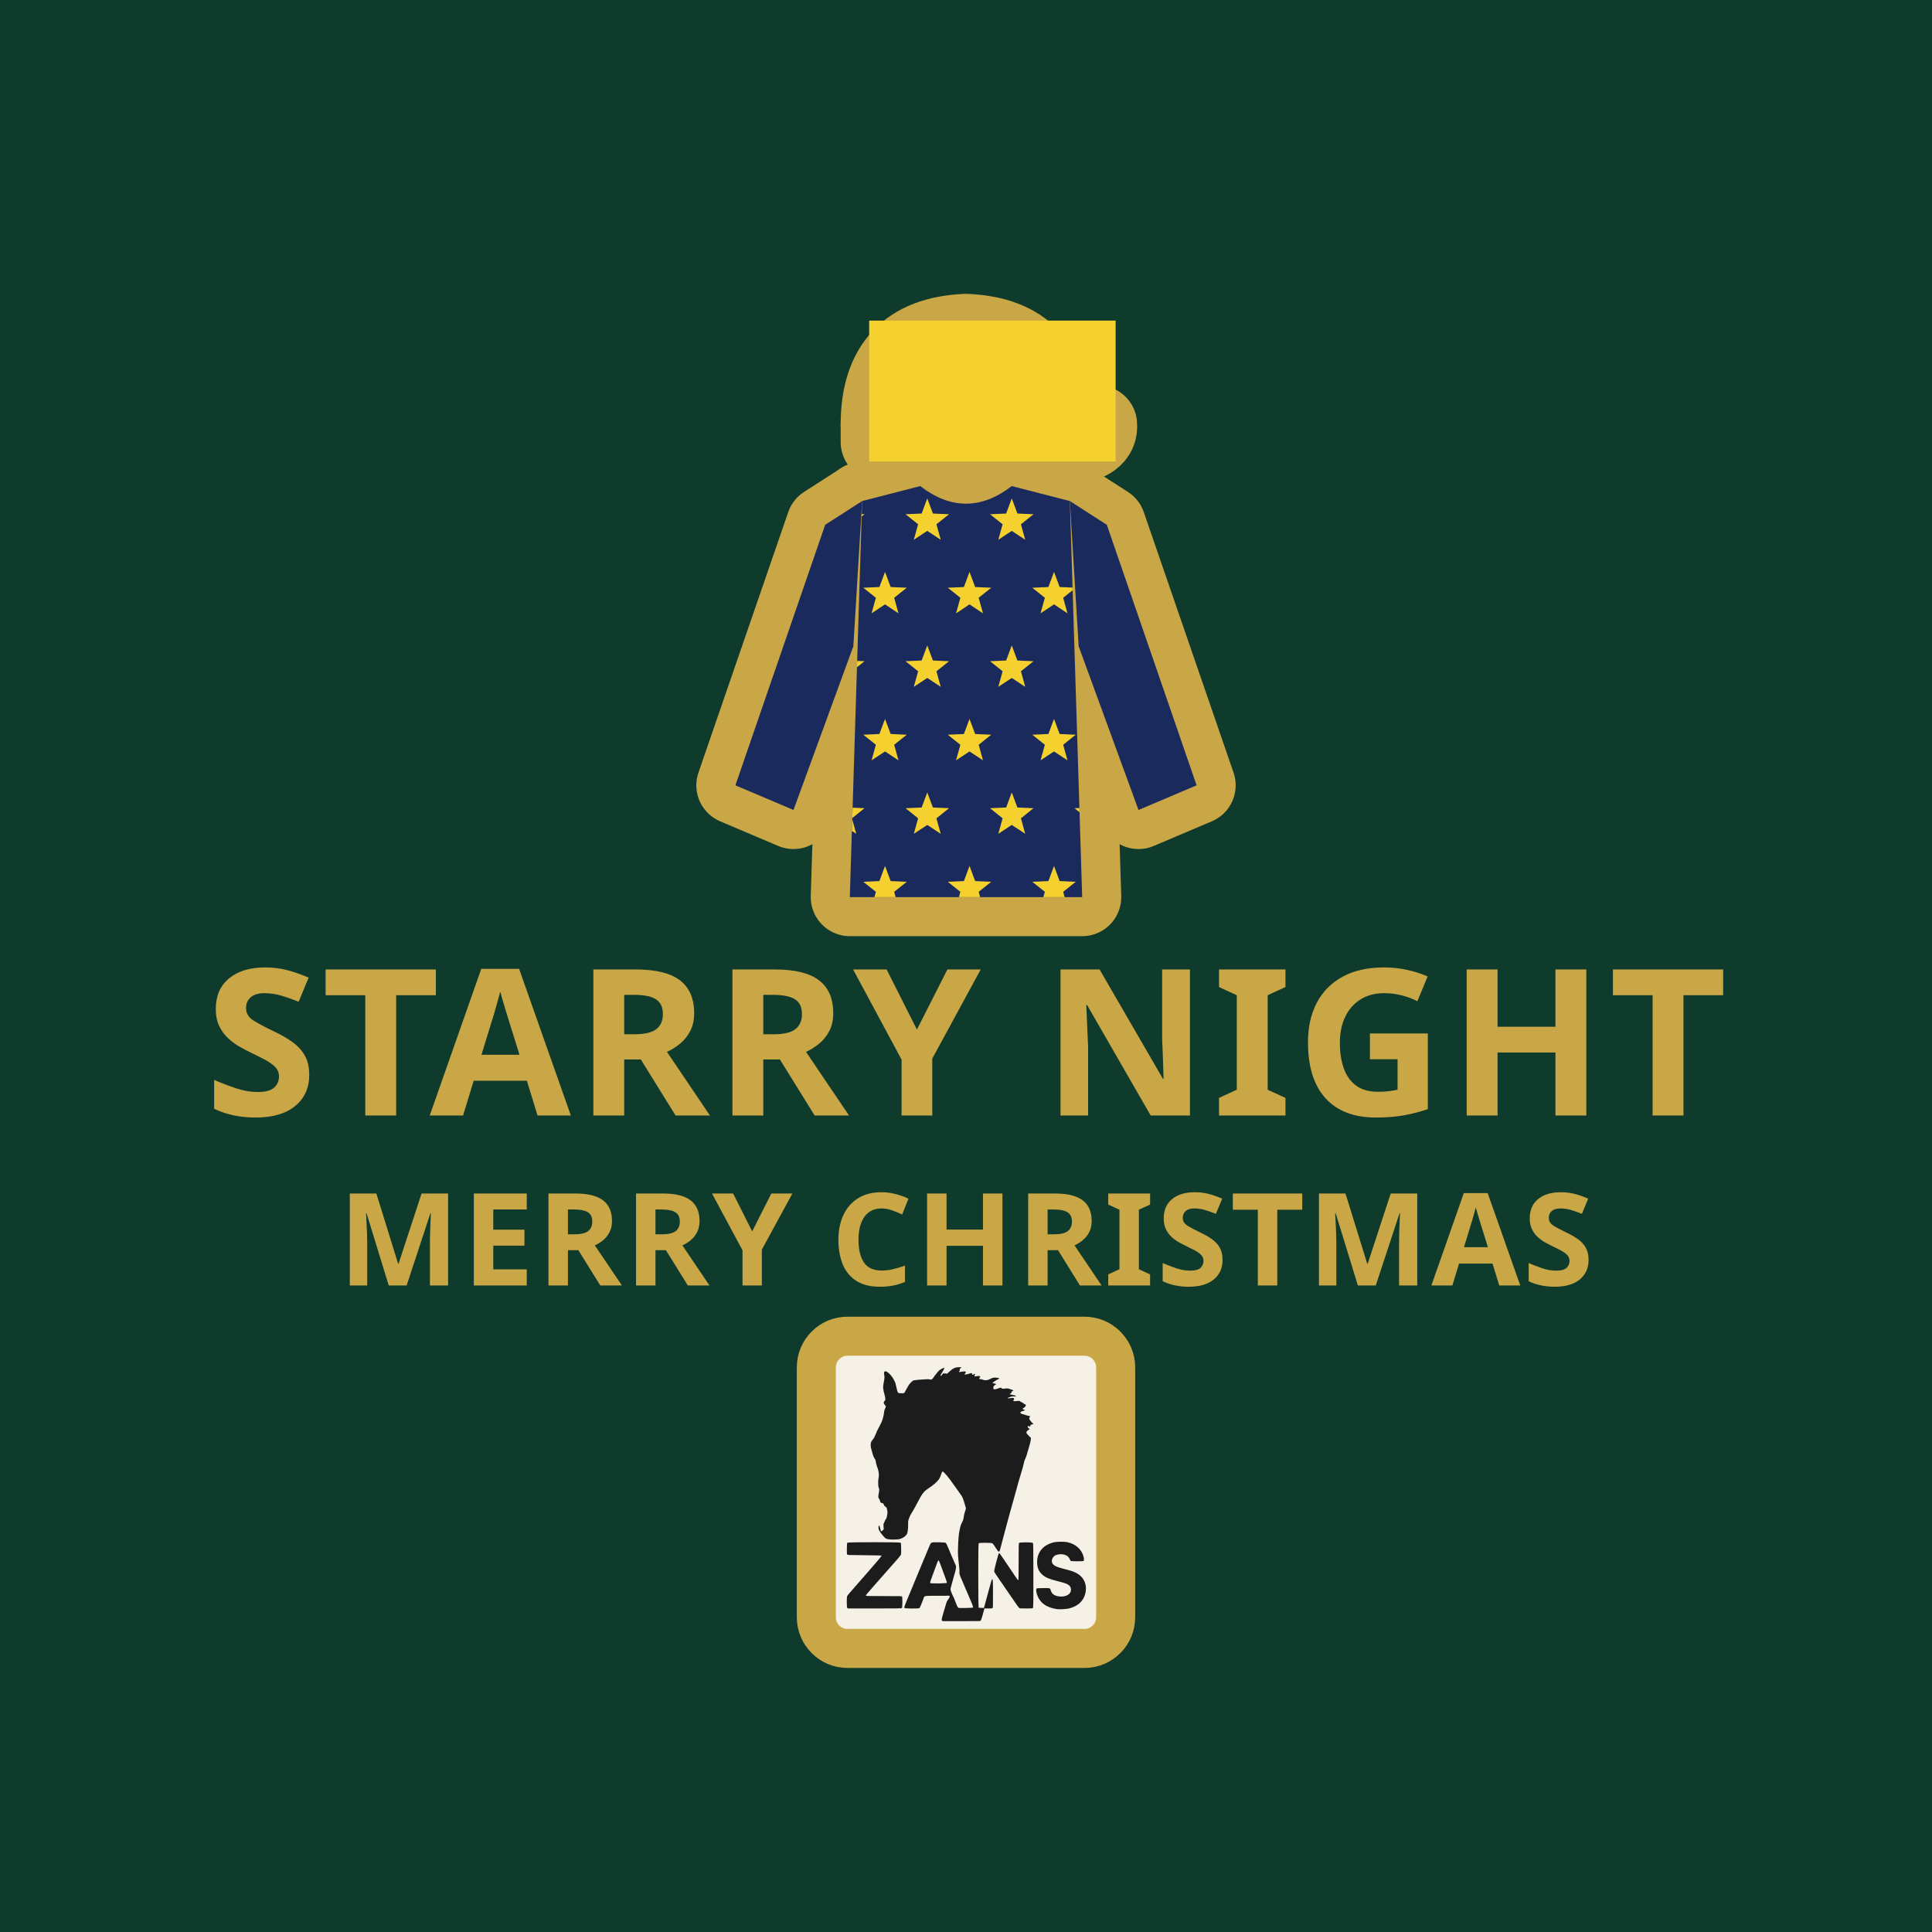
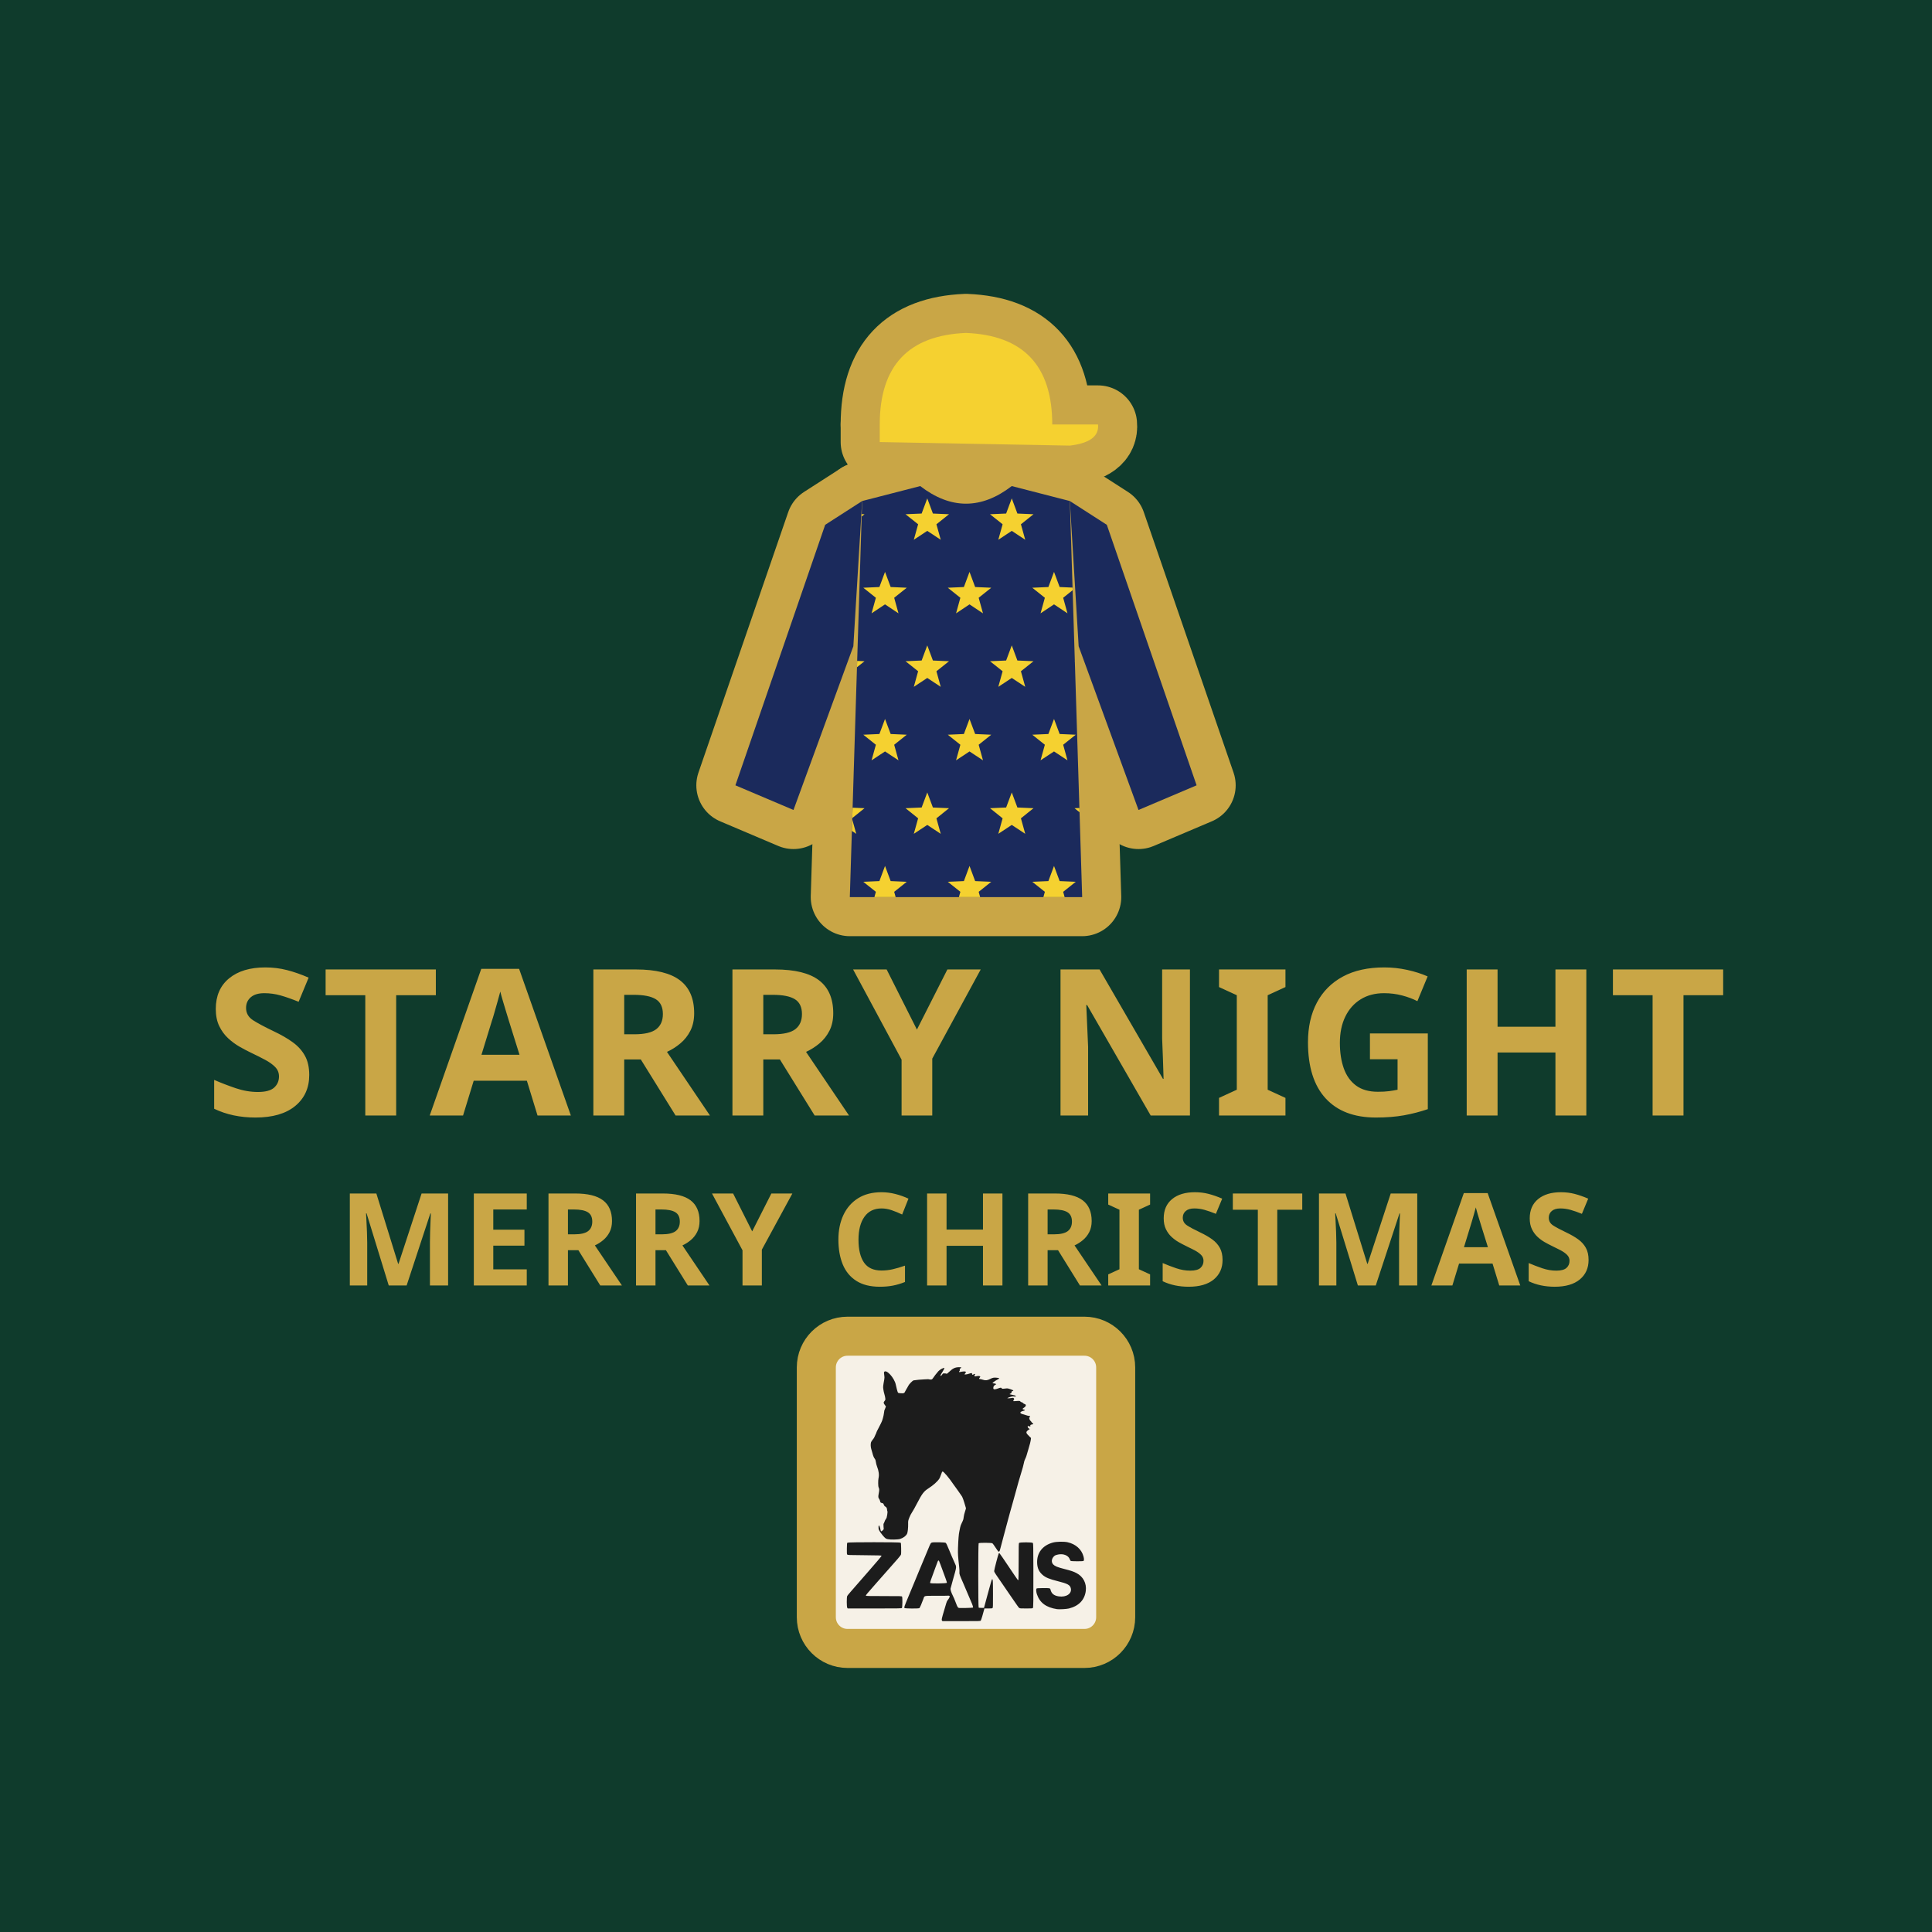
<svg xmlns="http://www.w3.org/2000/svg" viewBox="0 0 990 990" width="990" height="990">
-   <defs>
-     <clipPath id="mc">
-       <circle cx="495" cy="495" r="495" />
-     </clipPath>
-   </defs>
  <g>
    <rect width="990" height="990" fill="#0F3B2C" />
    <g data-safe="1" data-centre="x" data-label="jersey">
      <g transform="translate(495,349.2) scale(0.451)">
        <path d="M-118,-205 L-160,-178 L-262,118 L-196,146 L-128,-40 Z" fill="#C9A646" stroke="#C9A646" stroke-width="88.8" stroke-linejoin="round" />
        <path d="M118,-205 L160,-178 L262,118 L196,146 L128,-40 Z" fill="#C9A646" stroke="#C9A646" stroke-width="88.8" stroke-linejoin="round" />
        <path d="M-118,-205 L-52,-222 Q0,-182 52,-222 L118,-205 L132,245 L-132,245 Z" fill="#C9A646" stroke="#C9A646" stroke-width="88.8" stroke-linejoin="round" />
        <path d="M-52,-222 Q0,-182 52,-222" fill="#C9A646" stroke="#C9A646" stroke-width="88.8" stroke-linejoin="round" />
        <path d="M-98,-292 Q-98,-392 0,-396 Q98,-392 98,-292 Z" fill="#C9A646" stroke="#C9A646" stroke-width="88.8" stroke-linejoin="round" />
        <path d="M-98,-292 L150,-292 Q152,-272 118,-268 L-98,-272 Z" fill="#C9A646" stroke="#C9A646" stroke-width="88.8" stroke-linejoin="round" />
        <defs>
          <clipPath id="mjsl">
            <path d="M-118,-205 L-160,-178 L-262,118 L-196,146 L-128,-40 Z" />
          </clipPath>
        </defs>
        <g clip-path="url(#mjsl)">
          <rect x="-280" y="-230" width="560" height="400" fill="#1B2A5C" />
        </g>
        <defs>
          <clipPath id="mjsr">
            <path d="M118,-205 L160,-178 L262,118 L196,146 L128,-40 Z" />
          </clipPath>
        </defs>
        <g clip-path="url(#mjsr)">
          <rect x="-280" y="-230" width="560" height="400" fill="#1B2A5C" />
        </g>
        <defs>
          <clipPath id="mjb">
            <path d="M-118,-205 L-52,-222 Q0,-182 52,-222 L118,-205 L132,245 L-132,245 Z" />
          </clipPath>
        </defs>
        <g clip-path="url(#mjb)">
          <rect x="-140" y="-230" width="280" height="480" fill="#1B2A5C" />
          <polygon points="-140,-208 -133.6,-190.8 -115.3,-190 -129.6,-178.6 -124.7,-161 -140,-171.1 -155.3,-161 -150.4,-178.6 -164.7,-190 -146.4,-190.8" fill="#F5D130" />
          <polygon points="-44,-208 -37.6,-190.8 -19.3,-190 -33.6,-178.6 -28.7,-161 -44,-171.1 -59.3,-161 -54.4,-178.6 -68.7,-190 -50.4,-190.8" fill="#F5D130" />
          <polygon points="52,-208 58.4,-190.8 76.7,-190 62.4,-178.6 67.3,-161 52,-171.1 36.7,-161 41.6,-178.6 27.3,-190 45.6,-190.8" fill="#F5D130" />
          <polygon points="148,-208 154.4,-190.8 172.7,-190 158.4,-178.6 163.3,-161 148,-171.1 132.7,-161 137.6,-178.6 123.3,-190 141.6,-190.8" fill="#F5D130" />
          <polygon points="-92,-124.5 -85.6,-107.3 -67.3,-106.5 -81.6,-95.1 -76.7,-77.4 -92,-87.6 -107.3,-77.4 -102.4,-95.1 -116.7,-106.5 -98.4,-107.3" fill="#F5D130" />
          <polygon points="4,-124.5 10.4,-107.3 28.7,-106.5 14.4,-95.1 19.3,-77.4 4,-87.6 -11.3,-77.4 -6.4,-95.1 -20.7,-106.5 -2.4,-107.3" fill="#F5D130" />
          <polygon points="100,-124.5 106.4,-107.3 124.7,-106.5 110.4,-95.1 115.3,-77.4 100,-87.6 84.7,-77.4 89.6,-95.1 75.3,-106.5 93.6,-107.3" fill="#F5D130" />
          <polygon points="196,-124.5 202.4,-107.3 220.7,-106.5 206.4,-95.1 211.3,-77.4 196,-87.6 180.7,-77.4 185.6,-95.1 171.3,-106.5 189.6,-107.3" fill="#F5D130" />
          <polygon points="-140,-41 -133.6,-23.8 -115.3,-23 -129.6,-11.6 -124.7,6.1 -140,-4 -155.3,6.1 -150.4,-11.6 -164.7,-23 -146.4,-23.8" fill="#F5D130" />
          <polygon points="-44,-41 -37.6,-23.8 -19.3,-23 -33.6,-11.6 -28.7,6.1 -44,-4 -59.3,6.1 -54.4,-11.6 -68.7,-23 -50.4,-23.8" fill="#F5D130" />
          <polygon points="52,-41 58.4,-23.8 76.7,-23 62.4,-11.6 67.3,6.1 52,-4 36.7,6.1 41.6,-11.6 27.3,-23 45.6,-23.8" fill="#F5D130" />
          <polygon points="148,-41 154.4,-23.8 172.7,-23 158.4,-11.6 163.3,6.1 148,-4 132.7,6.1 137.6,-11.6 123.3,-23 141.6,-23.8" fill="#F5D130" />
          <polygon points="-92,42.6 -85.6,59.7 -67.3,60.5 -81.6,71.9 -76.7,89.6 -92,79.5 -107.3,89.6 -102.4,71.9 -116.7,60.5 -98.4,59.7" fill="#F5D130" />
          <polygon points="4,42.6 10.4,59.7 28.7,60.5 14.4,71.9 19.3,89.6 4,79.5 -11.3,89.6 -6.4,71.9 -20.7,60.5 -2.4,59.7" fill="#F5D130" />
          <polygon points="100,42.6 106.4,59.7 124.7,60.5 110.4,71.9 115.3,89.6 100,79.5 84.7,89.6 89.6,71.9 75.3,60.5 93.6,59.7" fill="#F5D130" />
          <polygon points="196,42.6 202.4,59.7 220.7,60.5 206.4,71.9 211.3,89.6 196,79.5 180.7,89.6 185.6,71.9 171.3,60.5 189.6,59.7" fill="#F5D130" />
          <polygon points="-140,126.1 -133.6,143.2 -115.3,144 -129.6,155.5 -124.7,173.1 -140,163 -155.3,173.1 -150.4,155.5 -164.7,144 -146.4,143.2" fill="#F5D130" />
          <polygon points="-44,126.1 -37.6,143.2 -19.3,144 -33.6,155.5 -28.7,173.1 -44,163 -59.3,173.1 -54.4,155.5 -68.7,144 -50.4,143.2" fill="#F5D130" />
          <polygon points="52,126.1 58.4,143.2 76.7,144 62.4,155.5 67.3,173.1 52,163 36.7,173.1 41.6,155.5 27.3,144 45.6,143.2" fill="#F5D130" />
          <polygon points="148,126.1 154.4,143.2 172.7,144 158.4,155.5 163.3,173.1 148,163 132.7,173.1 137.6,155.5 123.3,144 141.6,143.2" fill="#F5D130" />
          <polygon points="-92,209.6 -85.6,226.8 -67.3,227.6 -81.6,239 -76.7,256.6 -92,246.5 -107.3,256.6 -102.4,239 -116.7,227.6 -98.4,226.8" fill="#F5D130" />
          <polygon points="4,209.6 10.4,226.8 28.7,227.6 14.4,239 19.3,256.6 4,246.5 -11.3,256.6 -6.4,239 -20.7,227.6 -2.4,226.8" fill="#F5D130" />
          <polygon points="100,209.6 106.4,226.8 124.7,227.6 110.4,239 115.3,256.6 100,246.5 84.7,256.6 89.6,239 75.3,227.6 93.6,226.8" fill="#F5D130" />
          <polygon points="196,209.6 202.4,226.8 220.7,227.6 206.4,239 211.3,256.6 196,246.5 180.7,256.6 185.6,239 171.3,227.6 189.6,226.8" fill="#F5D130" />
          <polygon points="-140,293.1 -133.6,310.3 -115.3,311.1 -129.6,322.5 -124.7,340.2 -140,330 -155.3,340.2 -150.4,322.5 -164.7,311.1 -146.4,310.3" fill="#F5D130" />
          <polygon points="-44,293.1 -37.6,310.3 -19.3,311.1 -33.6,322.5 -28.7,340.2 -44,330 -59.3,340.2 -54.4,322.5 -68.7,311.1 -50.4,310.3" fill="#F5D130" />
          <polygon points="52,293.1 58.4,310.3 76.7,311.1 62.4,322.5 67.3,340.2 52,330 36.7,340.2 41.6,322.5 27.3,311.1 45.6,310.3" fill="#F5D130" />
          <polygon points="148,293.1 154.4,310.3 172.7,311.1 158.4,322.5 163.3,340.2 148,330 132.7,340.2 137.6,322.5 123.3,311.1 141.6,310.3" fill="#F5D130" />
        </g>
        <defs>
          <clipPath id="mjc">
            <path d="M-98,-292 Q-98,-392 0,-396 Q98,-392 98,-292 Z M-98,-292 L150,-292 Q152,-272 118,-268 L-98,-272 Z" />
          </clipPath>
        </defs>
-         <g>
+         <g clip-path="url(#mjc)">
          <rect x="-110" y="-410" width="280" height="160" fill="#F5D130" />
        </g>
      </g>
    </g>
    <text data-role="name" data-safe="1" data-centre="x" x="495" y="571.6" text-anchor="middle" font-family="Jost" font-weight="700" font-size="104.8" letter-spacing="2.1" fill="#C9A646">STARRY NIGHT</text>
    <text data-safe="1" data-centre="x" x="495" y="658.7" text-anchor="middle" font-family="Jost" font-weight="700" font-size="66" letter-spacing="1.3" fill="#C9A646">MERRY CHRISTMAS</text>
    <g data-safe="1" data-centre="x" data-label="ZANS horse logo">
      <rect x="418.3" y="684.7" width="153.4" height="160" rx="16" fill="#F6F1E7" stroke="#C9A646" stroke-width="20" />
      <g transform="translate(432.3,698.7) scale(0.14749)">
        <path d="M341.5,892.7C339.8,890.1 340.7,886.0 349.2,857.5C352.0,848.1 355.3,837.0 356.5,832.8C358.0,827.6 359.8,823.8 362.0,821.3C363.8,819.3 366.2,815.6 367.3,813.1C369.2,808.8 369.2,808.6 367.4,807.3C366.4,806.6 364.9,806.2 364.2,806.5C363.4,806.8 344.9,807.0 323.0,807.0C277.0,807.0 281.2,806.0 277.1,817.7C272.0,832.0 264.9,848.5 263.3,849.8C260.6,851.8 213.7,851.5 211.6,849.5C209.5,847.4 210.1,845.7 226.2,807.0C233.7,789.1 243.5,765.5 248.0,754.5C252.5,743.5 258.4,729.3 261.0,723.0C280.8,675.5 287.2,660.3 293.5,645.0C302.2,623.9 302.6,623.2 307.0,621.9C312.5,620.2 352.2,621.1 354.4,622.9C356.8,624.9 359.0,629.5 366.9,648.8C374.4,667.0 378.2,675.9 385.5,692.0C392.8,708.2 393.3,703.5 379.4,752.5C375.3,766.8 371.7,780.1 371.4,782.0C370.7,786.1 374.1,796.3 380.2,808.4C382.4,812.7 385.5,819.9 387.1,824.4C392.7,839.6 395.3,845.5 397.6,847.6C399.8,849.7 400.4,849.8 424.2,849.3C437.6,849.0 448.9,848.4 449.4,847.9C450.5,846.9 447.4,837.3 442.7,827.0C441.1,823.4 435.8,811.0 431.0,799.5C426.2,788.0 419.5,772.2 416.1,764.5C402.6,733.7 401.7,731.3 402.3,725.2C402.6,722.1 402.3,714.2 401.5,707.6C397.3,670.4 396.7,660.8 397.3,641.6C398.3,611.9 399.9,592.3 402.0,583.3C403.1,578.8 404.4,572.4 404.9,569.1C405.5,565.3 407.8,559.1 411.0,552.8C415.4,543.9 416.3,541.2 417.1,533.5C417.7,528.2 419.6,520.3 421.6,514.5C423.5,508.9 425.0,503.7 425.0,502.7C425.0,501.8 422.2,492.6 418.9,482.3C413.5,465.6 412.2,462.7 407.5,456.5C404.6,452.6 400.6,446.8 398.5,443.5C396.4,440.2 393.1,435.5 391.0,433.0C389.0,430.5 385.1,425.1 382.3,421.0C366.7,397.8 347.2,374.7 343.8,375.2C342.2,375.4 341.1,377.7 338.5,385.6C336.6,391.2 334.0,397.5 332.7,399.6C326.2,409.9 311.8,422.7 294.0,434.2C278.5,444.2 272.4,452.3 254.9,486.1C248.4,498.8 240.7,512.6 237.7,516.8C234.4,521.6 230.8,528.6 228.1,535.5C224.2,545.9 223.9,547.0 224.1,556.0C224.4,571.1 222.7,586.8 220.3,591.5C216.2,599.4 207.2,606.0 196.0,609.5C188.1,611.9 162.9,612.4 153.6,610.3C147.4,608.9 146.2,608.2 140.8,602.8C137.5,599.6 131.8,592.5 128.2,587.2C122.2,578.4 121.6,577.0 121.2,571.4C121.0,568.0 121.3,564.4 121.8,563.4C122.8,561.7 123.1,562.0 124.9,566.0C126.0,568.5 127.2,572.6 127.6,575.0C129.0,584.0 131.0,585.0 136.0,579.3L139.3,575.6L138.6,566.5C138.1,559.2 138.3,557.0 139.5,555.3C140.4,554.0 141.7,551.0 142.4,548.6C143.2,546.1 145.1,542.4 146.7,540.3C149.2,537.1 150.0,534.7 151.4,525.7C152.5,518.1 152.7,514.4 152.0,513.0C151.5,512.0 151.0,510.1 151.0,508.9C151.0,503.5 148.7,498.8 145.2,497.3C142.9,496.3 141.4,494.8 140.4,492.2C138.0,486.2 137.5,485.6 133.5,484.8C128.4,483.7 127.4,482.7 126.6,477.9C126.2,475.6 124.9,472.4 123.5,470.6C119.9,465.8 119.7,463.1 122.0,451.0C124.2,439.5 124.1,435.4 121.5,430.3C119.7,426.9 119.5,406.0 121.1,399.0C123.9,387.0 122.2,373.2 115.8,357.1C114.2,353.1 112.5,346.4 112.0,342.2C111.3,336.7 110.3,333.8 108.4,331.3C104.9,326.7 102.5,321.0 100.0,311.0C98.8,306.3 97.0,299.9 95.9,296.8C93.8,290.5 93.4,279.8 95.0,274.0C95.5,272.0 98.2,267.8 101.0,264.5C103.7,261.3 106.5,257.0 107.1,255.1C107.8,253.1 109.6,249.1 111.1,246.1C112.7,243.1 114.0,240.0 114.0,239.1C114.0,238.2 117.0,232.1 120.6,225.5C124.2,218.9 127.9,211.7 128.8,209.5C129.6,207.3 130.9,204.6 131.6,203.5C134.3,199.2 139.2,181.0 140.0,172.8C140.5,168.0 141.1,163.6 141.4,163.1C141.8,162.6 143.1,159.2 144.5,155.6L146.9,149.1L143.0,143.8C138.2,137.5 138.0,134.9 142.1,130.2C145.1,126.9 145.2,126.3 144.7,120.6C144.4,117.2 143.0,110.9 141.6,106.5C140.2,102.1 138.5,94.4 137.9,89.4C136.7,80.0 136.7,80.2 141.2,54.9C142.1,49.6 142.1,46.5 141.0,39.7C139.5,30.0 139.9,28.3 143.5,27.4C147.9,26.3 153.6,29.8 161.9,38.5C170.7,47.9 179.0,62.6 181.0,72.6C183.1,83.3 187.2,98.5 188.5,100.6C189.7,102.4 191.1,102.8 198.7,103.3C209.2,104.0 211.2,103.1 214.0,96.4C215.1,93.9 217.3,90.0 218.8,87.7C220.4,85.4 222.9,81.0 224.4,77.8C227.3,71.7 239.3,59.4 243.2,58.5C249.0,57.3 271.5,55.2 281.0,55.0C286.7,54.9 291.7,54.7 292.1,54.5C292.4,54.2 295.2,54.6 298.3,55.2C304.9,56.6 307.6,55.6 310.5,50.7C313.0,46.5 323.4,33.0 329.0,26.8C334.7,20.5 348.0,13.6 350.2,15.8C350.6,16.2 347.9,21.5 344.1,27.6C340.3,33.6 336.9,39.5 336.6,40.8C335.4,44.4 338.4,43.5 341.6,39.3C343.1,37.2 344.5,35.3 344.7,35.0C345.6,34.0 354.6,34.1 356.7,35.2C358.7,36.2 359.8,35.5 367.3,28.3C379.0,17.1 387.1,13.1 399.4,12.8C409.3,12.5 411.2,13.6 406.0,16.7C403.3,18.3 402.9,18.9 403.5,21.6C403.9,23.7 403.6,25.1 402.5,26.0C400.1,28.0 400.6,30.3 403.2,29.7C411.9,27.7 420.9,26.9 422.9,27.9C425.6,29.4 425.6,30.2 422.5,33.8C421.1,35.5 420.0,37.1 420.0,37.4C420.0,38.9 428.8,37.8 435.6,35.4C444.6,32.3 446.6,32.5 446.2,36.3C445.8,39.4 448.3,40.0 451.6,37.5C455.7,34.4 458.7,36.4 455.4,40.1C452.8,43.0 454.4,45.4 458.3,44.6C466.0,42.9 471.5,42.8 473.4,44.3C475.3,45.7 475.3,45.8 472.7,49.0C469.6,52.6 469.9,54.0 473.9,54.0C475.4,54.0 479.3,54.9 482.5,56.0C492.5,59.4 499.3,58.8 509.4,53.5C518.6,48.7 522.7,48.1 535.4,49.8C542.2,50.7 542.1,52.1 534.9,55.5C528.9,58.3 517.8,66.2 517.2,68.1C517.0,68.6 518.8,69.0 521.2,69.0C523.5,69.1 526.6,69.7 527.9,70.4L530.3,71.8L526.1,74.4C521.6,77.3 520.0,80.2 520.0,85.5C520.0,90.9 525.1,91.0 538.3,86.0C544.4,83.6 547.9,83.5 548.6,85.4C549.5,87.8 551.8,88.1 560.9,87.0C569.3,85.9 569.7,86.0 579.4,89.2C584.9,91.0 589.5,93.0 589.7,93.7C589.9,94.3 588.5,95.3 586.5,96.0C583.5,97.0 583.0,97.6 583.2,99.8C583.5,102.1 582.8,102.8 579.5,104.4C575.0,106.6 575.1,106.7 586.5,108.9C595.9,110.8 597.5,111.4 597.8,113.4C598.2,115.0 597.7,115.2 594.3,114.6C592.2,114.2 589.6,113.9 588.5,113.9C585.8,113.8 574.2,117.3 571.0,119.1L568.5,120.5L572.0,120.8C573.9,121.0 578.6,120.6 582.4,119.9C589.1,118.7 589.3,118.7 591.1,120.9C593.0,123.2 593.0,123.3 591.0,126.5C589.9,128.3 589.0,130.1 589.0,130.5C589.0,130.9 592.9,131.0 597.8,130.5C611.1,129.4 612.1,129.5 613.9,131.8C614.8,133.0 617.0,134.3 618.8,134.6C620.6,135.0 622.8,136.3 623.6,137.6C624.5,138.8 626.4,140.2 628.0,140.5C635.2,142.1 634.5,148.4 626.4,153.5C620.3,157.4 620.2,158.5 626.0,160.0C631.2,161.4 631.1,162.7 625.8,164.0C611.3,167.6 609.9,172.8 622.5,176.1C626.4,177.1 632.1,178.8 635.2,179.9C638.4,181.1 642.3,182.0 644.0,182.0C647.9,182.0 649.1,184.6 646.2,186.9C644.1,188.5 644.1,188.6 645.7,193.3C646.5,195.9 648.1,198.5 649.1,199.1C650.1,199.6 651.7,201.4 652.5,203.1C653.4,204.7 655.2,206.6 656.5,207.2C660.1,208.8 659.6,210.7 655.3,211.5C649.3,212.6 647.9,213.7 648.6,216.7C649.2,219.1 649.1,219.3 646.9,218.6C639.2,216.5 638.8,216.5 639.6,219.6C640.5,223.6 640.8,223.9 644.4,226.1C646.1,227.1 647.0,228.0 646.4,228.0C645.8,228.0 643.0,229.8 640.1,232.1C632.4,238.2 633.1,241.5 644.7,252.6L651.0,258.7L650.4,263.6C649.6,270.7 646.9,281.2 641.2,300.0C638.4,309.1 635.6,318.5 635.0,321.0C634.3,323.4 632.3,328.4 630.5,332.0C628.3,336.3 626.8,341.3 626.0,346.5C625.4,350.9 620.8,367.6 615.8,383.5C610.9,399.4 604.1,422.8 600.9,435.3C597.6,447.9 591.9,468.4 588.3,480.8C584.7,493.3 580.0,509.8 578.0,517.5C575.9,525.2 573.2,535.1 572.0,539.5C568.0,554.1 563.1,572.2 555.9,599.5C552.1,614.4 547.8,630.5 546.4,635.5C545.0,640.5 543.5,646.1 543.0,648.1C541.7,653.0 539.6,654.7 537.3,652.9C536.4,652.1 532.0,645.8 527.4,638.9C522.9,631.9 518.2,625.5 516.9,624.6C513.7,622.4 470.9,622.2 469.1,624.4C467.2,626.6 467.3,846.9 469.1,848.1C469.9,848.6 474.3,849.0 479.1,849.0L487.6,849.0L498.9,807.2C512.9,755.0 514.8,748.8 516.3,749.3C518.6,750.0 518.8,755.0 518.9,801.2C519.0,842.4 518.8,848.0 517.4,849.4C516.2,850.7 513.3,851.0 502.4,851.0L489.0,851.0L488.4,853.8C484.7,868.8 477.8,891.5 476.4,893.1C474.7,895.0 472.9,895.1 408.8,895.0L343.0,894.9L341.5,892.7ZM741.5,853.4C703.6,847.6 681.5,831.3 671.5,801.6C668.9,794.0 668.2,784.8 670.0,782.0C670.8,780.8 674.6,780.4 691.8,780.2C714.7,779.9 717.6,780.4 718.5,784.7C721.6,799.1 730.4,806.5 747.4,809.0C774.0,812.9 794.1,799.0 789.1,780.2C786.0,769.0 777.7,764.6 743.5,756.1C714.6,748.9 701.2,743.3 690.9,734.1C678.5,723.1 673.0,711.0 672.3,693.0C670.8,657.8 691.1,631.6 727.5,621.9C739.8,618.6 765.2,618.1 778.0,620.9C806.2,627.1 827.0,645.8 833.4,670.5C835.6,678.9 835.5,684.7 833.1,686.0C830.1,687.5 790.8,687.3 788.9,685.8C788.0,685.1 786.5,682.4 785.6,679.8C780.8,666.8 763.5,659.8 745.4,663.5C736.4,665.4 733.5,666.7 729.9,670.7C721.7,679.5 721.1,691.1 728.6,698.5C734.3,704.2 742.4,707.5 765.1,713.4C790.9,720.0 798.4,722.5 809.2,728.2C832.3,740.2 844.6,763.8 841.3,789.9C837.3,821.4 817.1,842.5 782.5,851.1C774.7,853.1 748.9,854.5 741.5,853.4ZM12.6,848.8C10.4,845.7 10.3,811.9 12.4,807.8C14.0,804.7 18.7,799.3 85.8,722.6C113.5,691.0 132.0,669.1 131.8,668.1C131.5,666.7 125.7,666.5 72.7,666.0C15.3,665.5 13.8,665.5 12.4,663.5C11.2,661.9 11.0,658.0 11.2,642.7C11.5,625.4 11.7,623.7 13.4,622.4C16.3,620.3 194.7,620.3 197.6,622.4C199.3,623.7 199.5,625.4 199.8,641.7C200.0,651.5 199.9,660.9 199.5,662.7C199.1,665.0 195.4,669.9 187.7,678.8C181.5,685.8 168.1,701.0 158.0,712.5C147.9,724.0 128.3,746.2 114.5,761.8C79.3,801.7 76.7,804.8 77.4,806.5C77.9,807.8 86.0,808.0 139.9,808.0C200.2,808.0 202.0,808.1 203.0,809.9C204.8,813.3 204.3,847.5 202.4,849.4C201.0,850.8 191.0,851.0 107.5,851.0L14.1,851.0L12.6,848.8ZM609.9,849.1C607.5,847.2 604.6,843.0 577.8,804.0C570.1,792.7 557.4,774.3 549.7,763.0C541.9,751.7 532.8,738.4 529.3,733.3C524.7,726.5 523.0,723.2 523.0,720.8C523.0,716.5 537.4,661.2 538.9,659.7C539.7,658.9 540.5,658.8 541.8,659.6C542.7,660.2 557.1,681.1 573.7,706.0C590.4,731.0 604.5,751.7 605.2,752.1C605.9,752.6 606.8,752.4 607.2,751.7C607.6,751.0 608.0,722.3 608.0,687.9C608.0,635.4 608.2,625.1 609.4,623.4C611.6,620.5 655.5,620.6 657.6,623.5C658.8,625.1 659.0,640.4 659.2,711.4C659.5,830.2 659.2,848.2 657.2,849.8C656.0,850.7 649.8,851.0 633.9,851.0C614.1,851.0 612.1,850.8 609.9,849.1ZM358.8,761.8C359.0,760.9 357.0,754.3 354.4,747.3C351.9,740.3 347.3,728.0 344.4,720.0C341.5,712.0 337.9,702.4 336.5,698.5C332.3,686.8 330.8,683.9 329.2,684.2C327.9,684.5 326.5,687.6 319.0,708.5C316.4,715.8 311.9,728.0 303.0,752.3C301.2,757.1 300.1,761.7 300.4,762.5C301.3,765.0 358.3,764.2 358.8,761.8Z" fill="#1C1C1C" />
      </g>
    </g>
  </g>
</svg>
